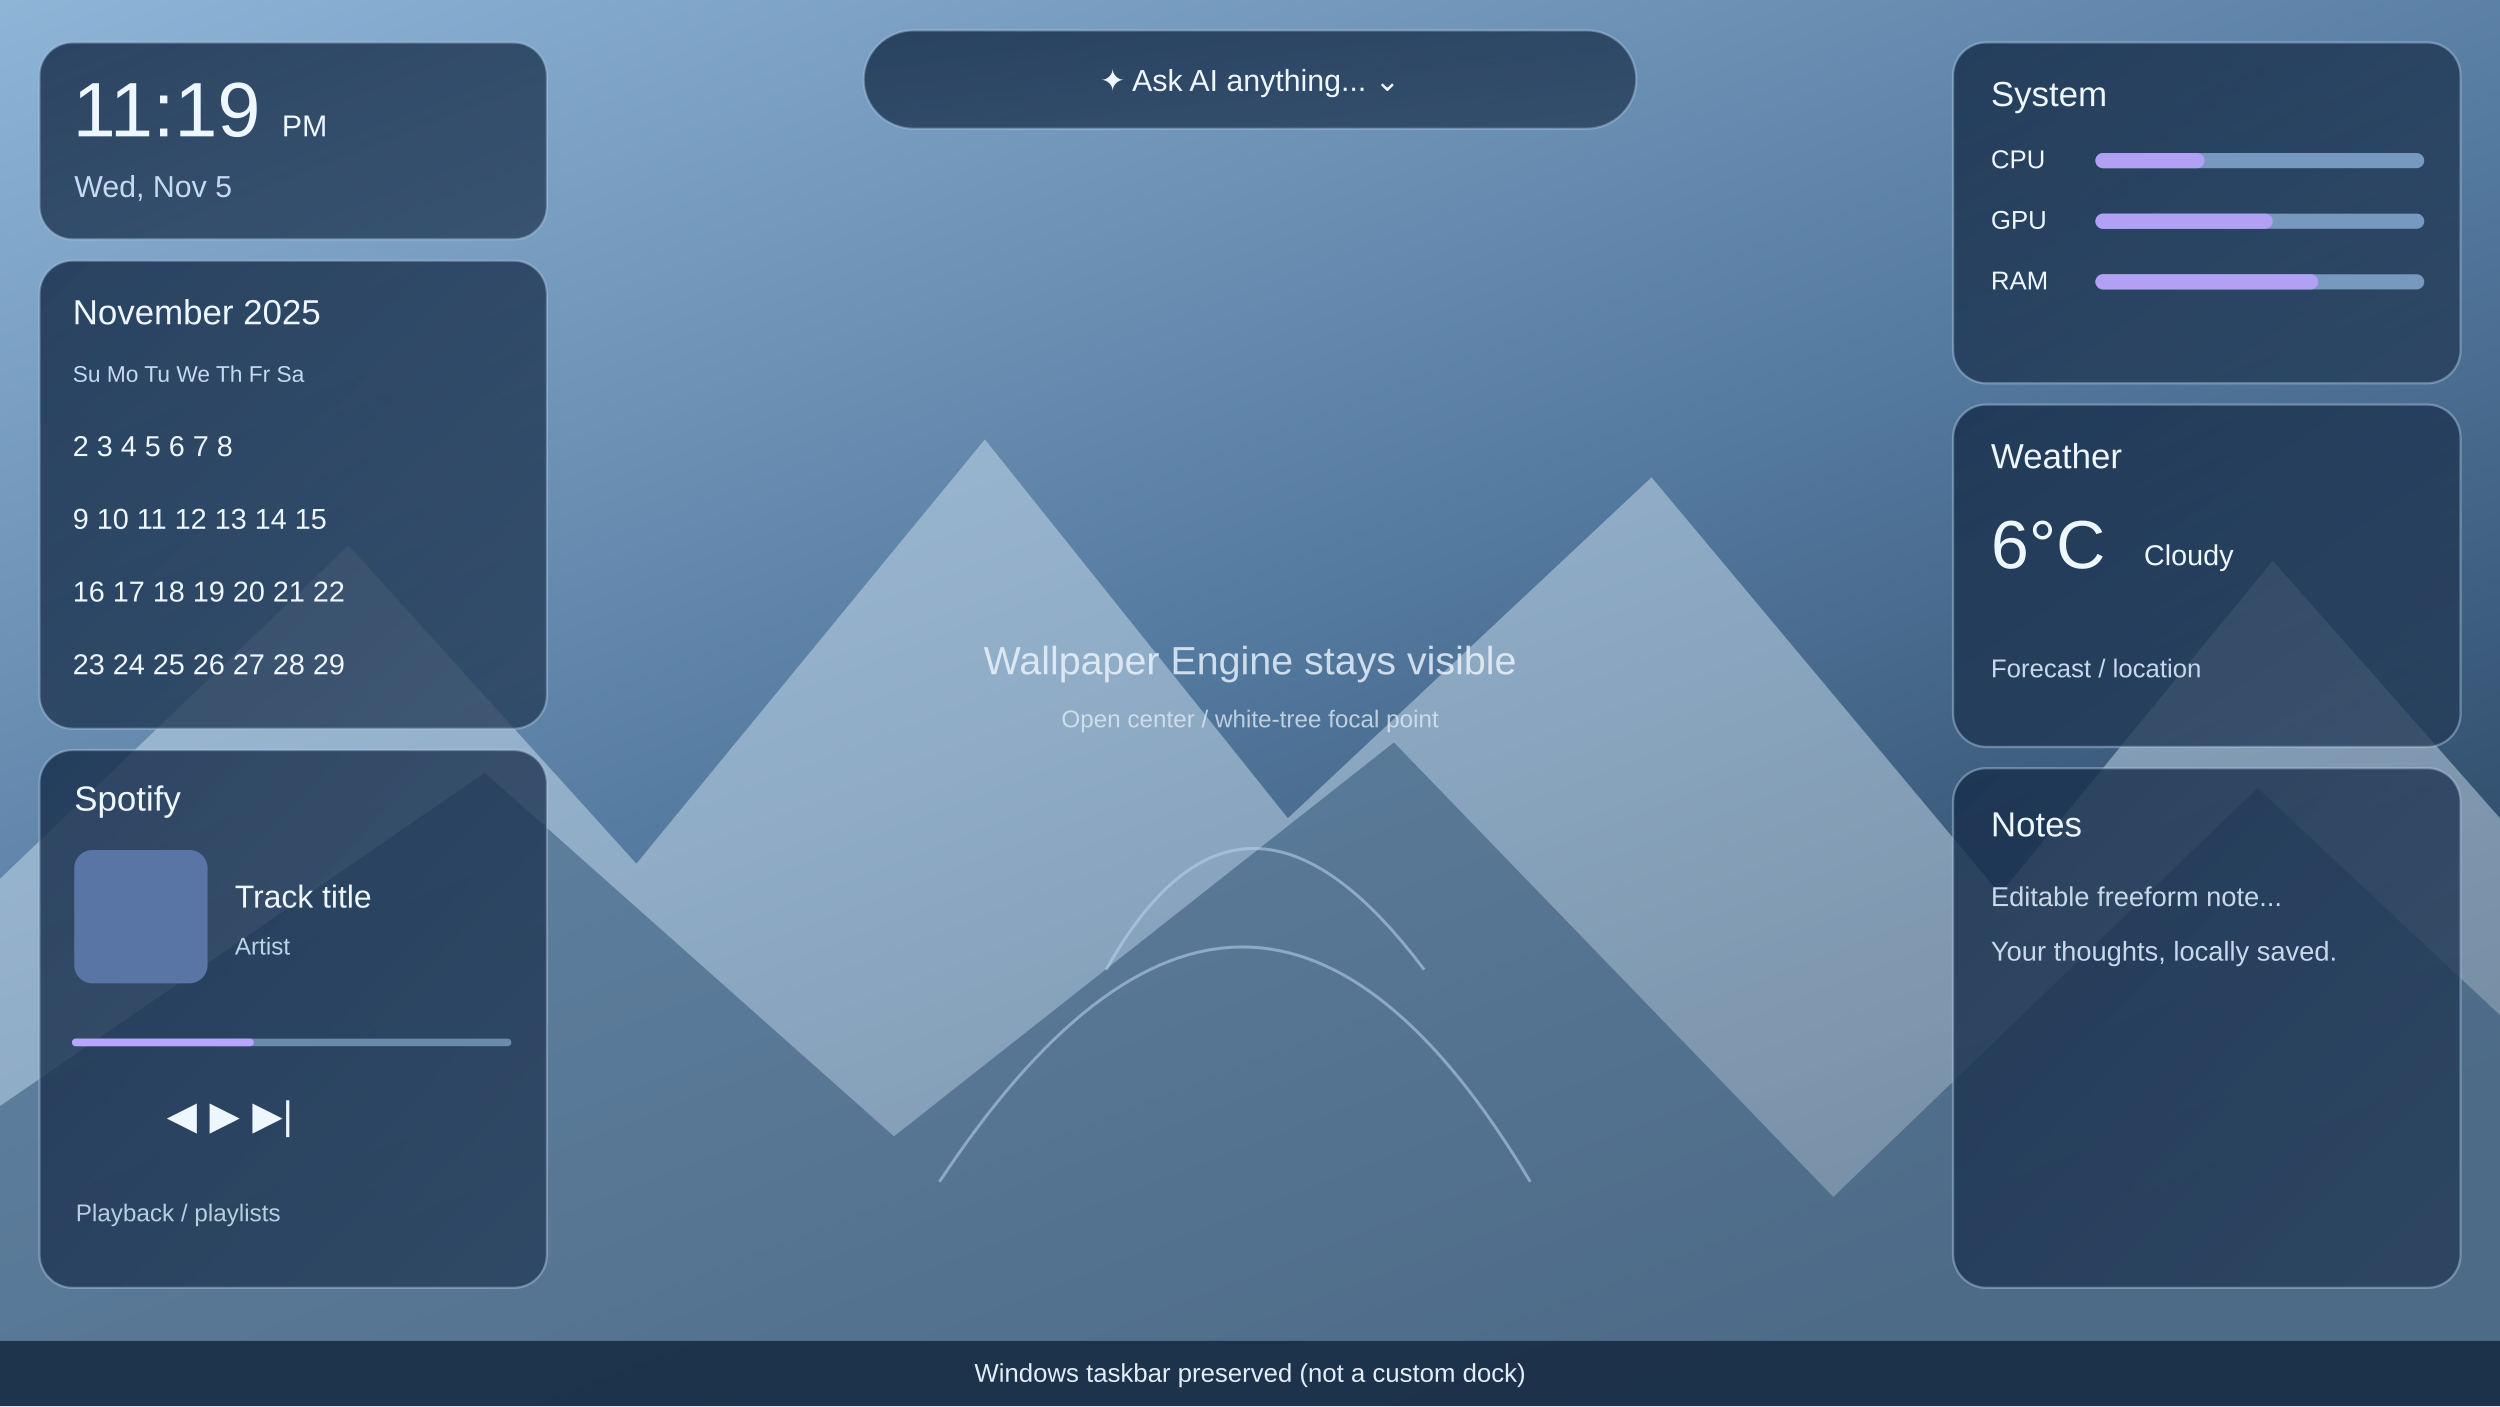
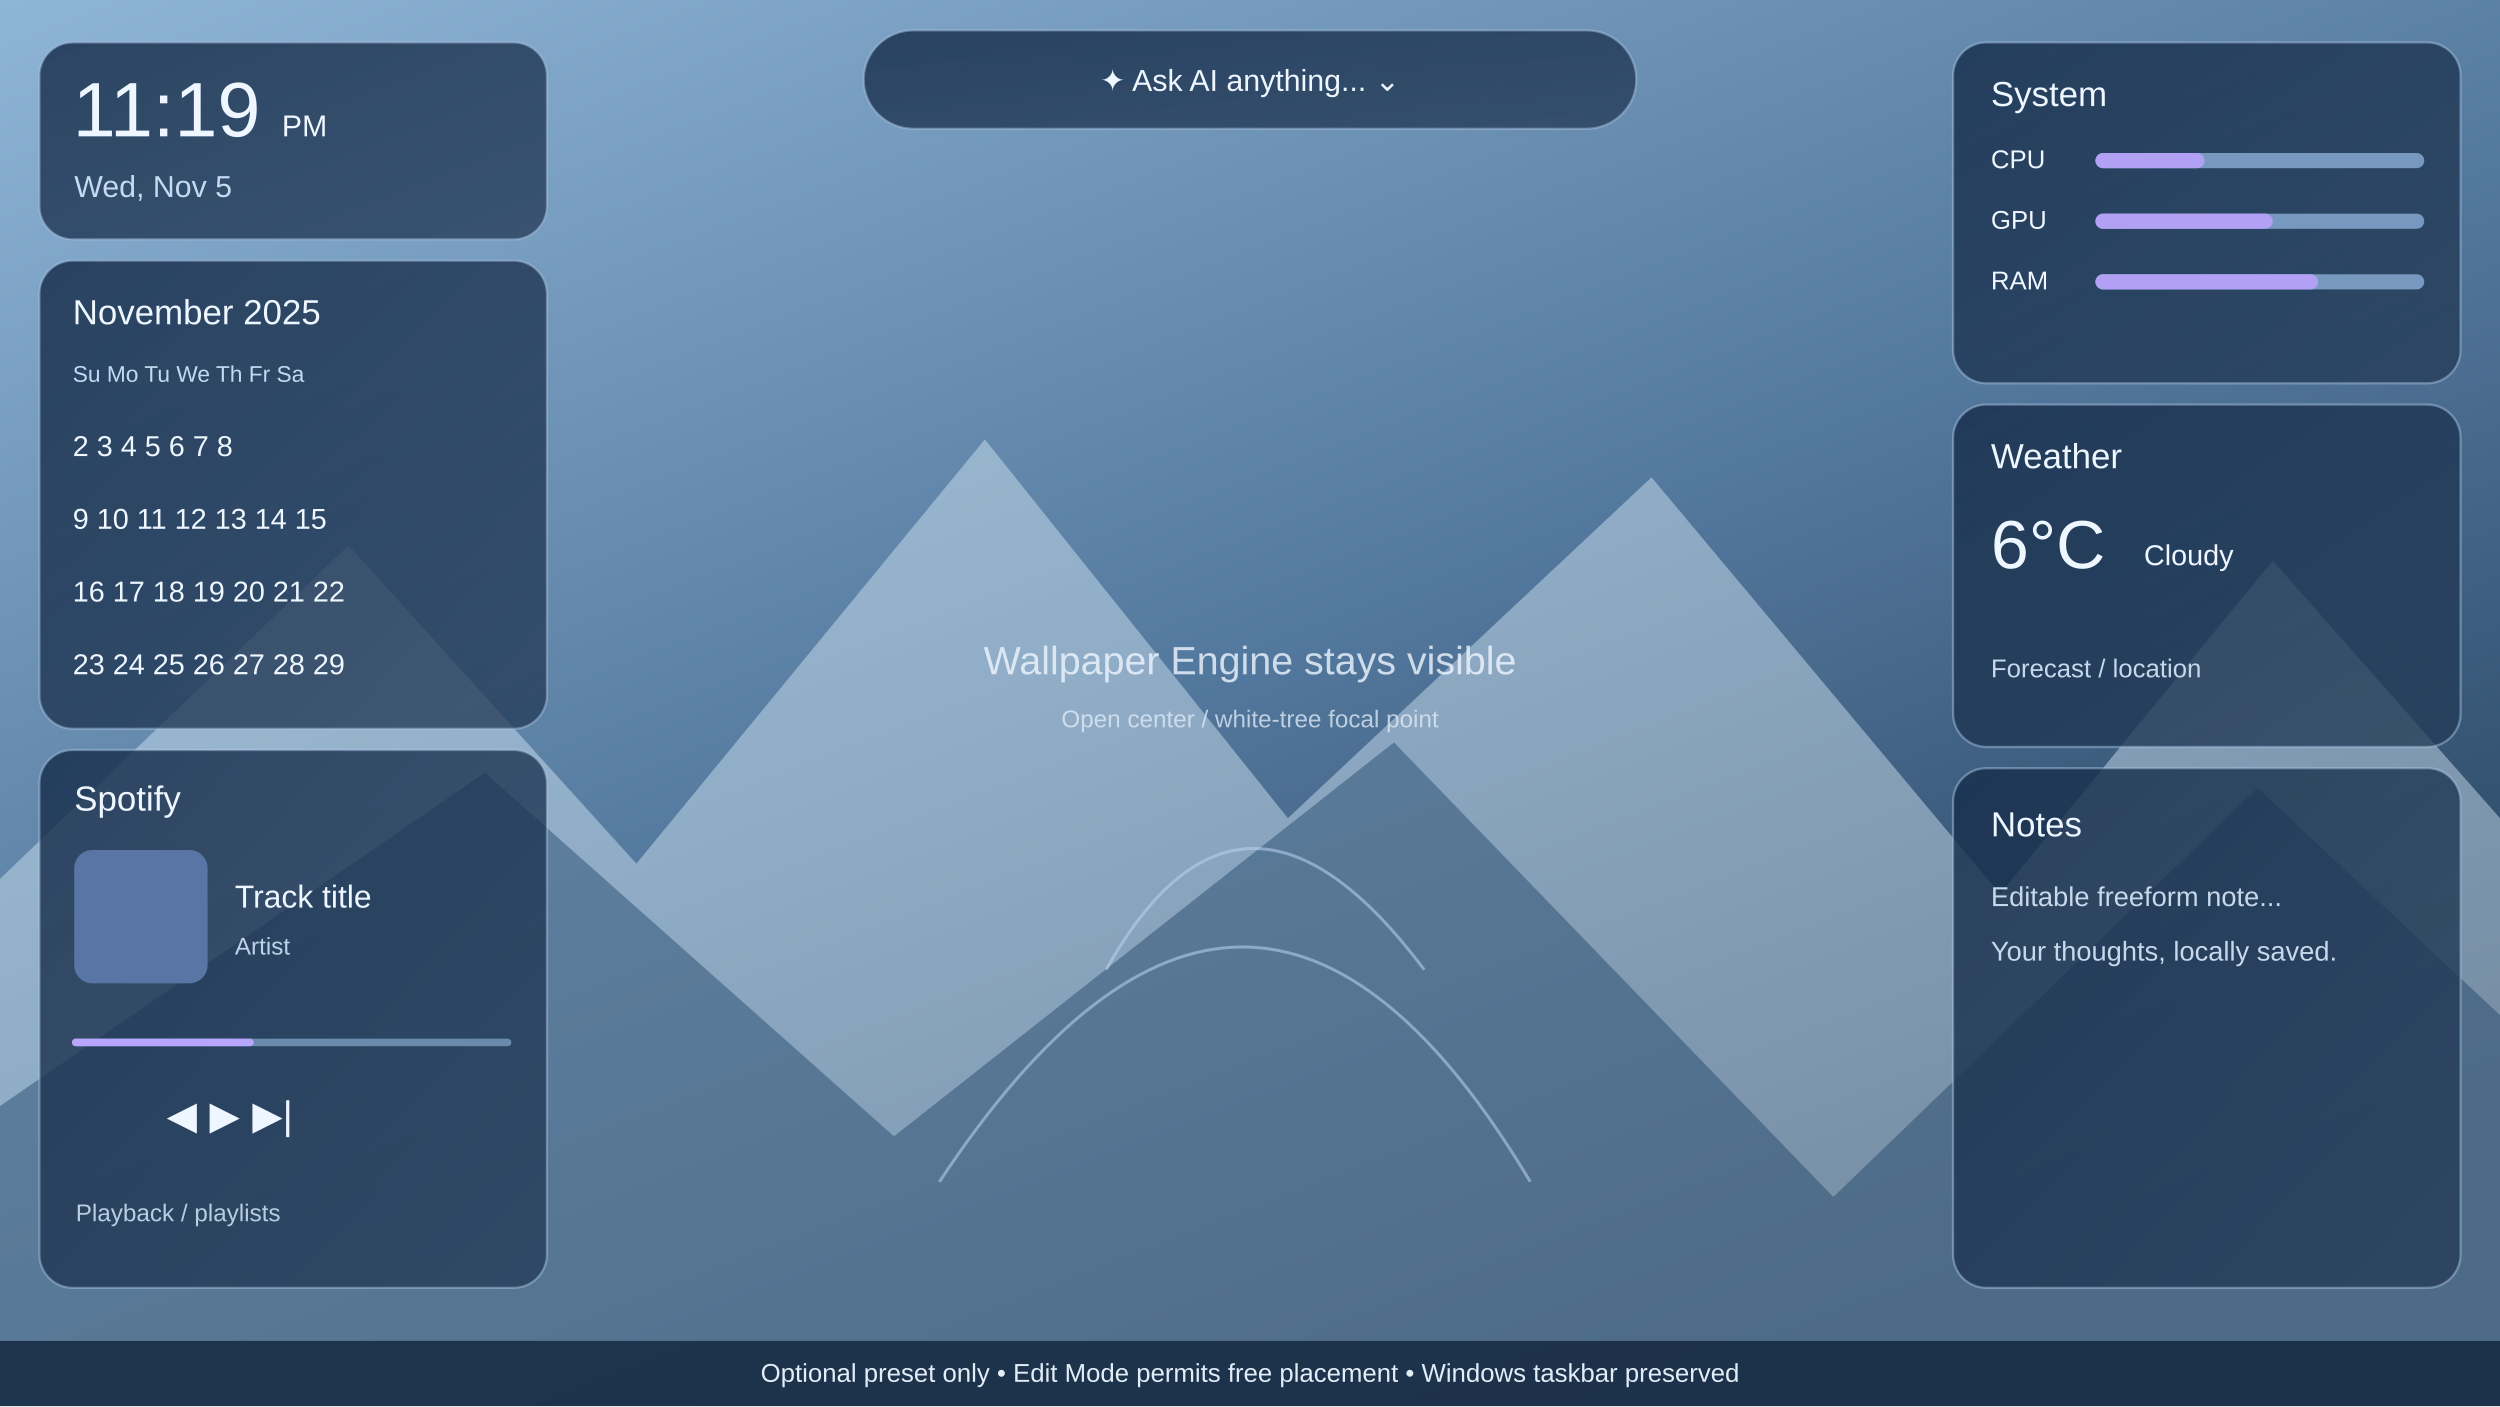
<svg xmlns="http://www.w3.org/2000/svg" viewBox="0 0 1650 928" role="img" aria-labelledby="title desc">
  <defs>
    <linearGradient id="bg" x2=".7" y2="1">
      <stop stop-color="#8eb4d6" />
      <stop offset=".55" stop-color="#53789d" />
      <stop offset="1" stop-color="#243f5c" />
    </linearGradient>
    <linearGradient id="glass" x2="1" y2="1">
      <stop stop-color="#172e4c" stop-opacity=".83" />
      <stop offset="1" stop-color="#233a55" stop-opacity=".75" />
    </linearGradient>
  </defs>
  <rect width="1650" height="928" fill="url(#bg)" />
  <path d="M0 580 230 360 420 570 650 290 850 540 1090 315 1320 590 1500 370 1650 540V928H0Z" fill="#d8e9f6" opacity=".45" />
  <path d="M0 730 320 510 590 750 920 490 1210 790 1490 520 1650 670V928H0Z" fill="#183f64" opacity=".44" />
  <g fill="none" stroke="#b9d4f0" stroke-width="2" opacity=".55">
    <path d="M620 780Q825 470 1010 780" />
    <path d="M730 640Q820 480 940 640" />
  </g>
  <g fill="url(#glass)" stroke="#aac5e4" stroke-opacity=".48" stroke-width="1.5">
    <rect x="26" y="28" width="335" height="130" rx="22" />
    <rect x="26" y="172" width="335" height="309" rx="22" />
    <rect x="26" y="495" width="335" height="355" rx="22" />
    <rect x="1289" y="28" width="335" height="225" rx="22" />
    <rect x="1289" y="267" width="335" height="226" rx="22" />
    <rect x="1289" y="507" width="335" height="343" rx="22" />
    <rect x="570" y="20" width="510" height="65" rx="33" />
  </g>
  <g font-family="Segoe UI,Arial,sans-serif" fill="#eef6ff">
    <text x="48" y="90" font-size="51" font-weight="300">11:19 <tspan font-size="20">PM</tspan>
    </text>
    <text x="49" y="130" font-size="20" fill="#c5d9f0">Wed, Nov 5</text>
    <text x="48" y="214" font-size="23">November 2025</text>
    <text x="48" y="252" font-size="15" fill="#c5d9f0">Su       Mo       Tu       We       Th       Fr       Sa</text>
    <text x="48" y="301" font-size="19">2         3         4         5         6         7         8</text>
    <text x="48" y="349" font-size="19">9        10       11       12       13       14       15</text>
    <text x="48" y="397" font-size="19">16       17       18       19       20       21       22</text>
    <text x="48" y="445" font-size="19">23       24       25       26       27       28       29</text>
    <text x="49" y="535" font-size="23">Spotify</text>
    <rect x="49" y="561" width="88" height="88" rx="12" fill="#5975a5" />
    <text x="155" y="599" font-size="21">Track title</text>
    <text x="155" y="630" font-size="16" fill="#bed2e7">Artist</text>
    <path d="M50 688H335" stroke="#6b8bad" stroke-width="5" stroke-linecap="round" />
    <path d="M50 688H165" stroke="#b8a5fc" stroke-width="5" stroke-linecap="round" />
    <text x="110" y="745" font-size="26">◀    ▶    ▶|</text>
    <text x="50" y="806" font-size="16" fill="#b9cde1">Playback / playlists</text>
    <text x="1314" y="70" font-size="23">System</text>
    <text x="1314" y="111" font-size="17">CPU</text>
    <text x="1314" y="151" font-size="17">GPU</text>
    <text x="1314" y="191" font-size="17">RAM</text>
    <text x="1314" y="309" font-size="23">Weather</text>
    <text x="1314" y="375" font-size="45">6°C</text>
    <text x="1415" y="373" font-size="19">Cloudy</text>
    <text x="1314" y="447" font-size="17" fill="#c7d8eb">Forecast / location</text>
    <text x="1314" y="552" font-size="23">Notes</text>
    <text x="1314" y="598" font-size="18" fill="#c7d8eb">Editable freeform note...</text>
    <text x="1314" y="634" font-size="18" fill="#c7d8eb">Your thoughts, locally saved.</text>
    <text x="825" y="60" text-anchor="middle" font-size="20">✦  Ask AI anything...   ⌄</text>
    <text x="825" y="445" text-anchor="middle" font-size="26" fill="#eef6ff" opacity=".8">Wallpaper Engine stays visible</text>
    <text x="825" y="480" text-anchor="middle" font-size="16" fill="#e3eef8" opacity=".75">Open center / white-tree focal point</text>
  </g>
  <g stroke="#7799bf" stroke-width="10" stroke-linecap="round">
    <path d="M1388 106H1595" />
    <path d="M1388 146H1595" />
    <path d="M1388 186H1595" />
  </g>
  <g stroke="#b1a0f3" stroke-width="10" stroke-linecap="round">
    <path d="M1388 106H1450" />
    <path d="M1388 146H1495" />
    <path d="M1388 186H1525" />
  </g>
  <rect x="0" y="885" width="1650" height="43" fill="#14283f" opacity=".85" />
-   <text x="825" y="912" text-anchor="middle" font-family="Segoe UI,Arial,sans-serif" font-size="17" fill="#e2edf8">Windows taskbar preserved (not a custom dock)</text>
+   <text x="825" y="912" text-anchor="middle" font-family="Segoe UI,Arial,sans-serif" font-size="17" fill="#e2edf8">Optional preset only • Edit Mode permits free placement • Windows taskbar preserved</text>
</svg>
